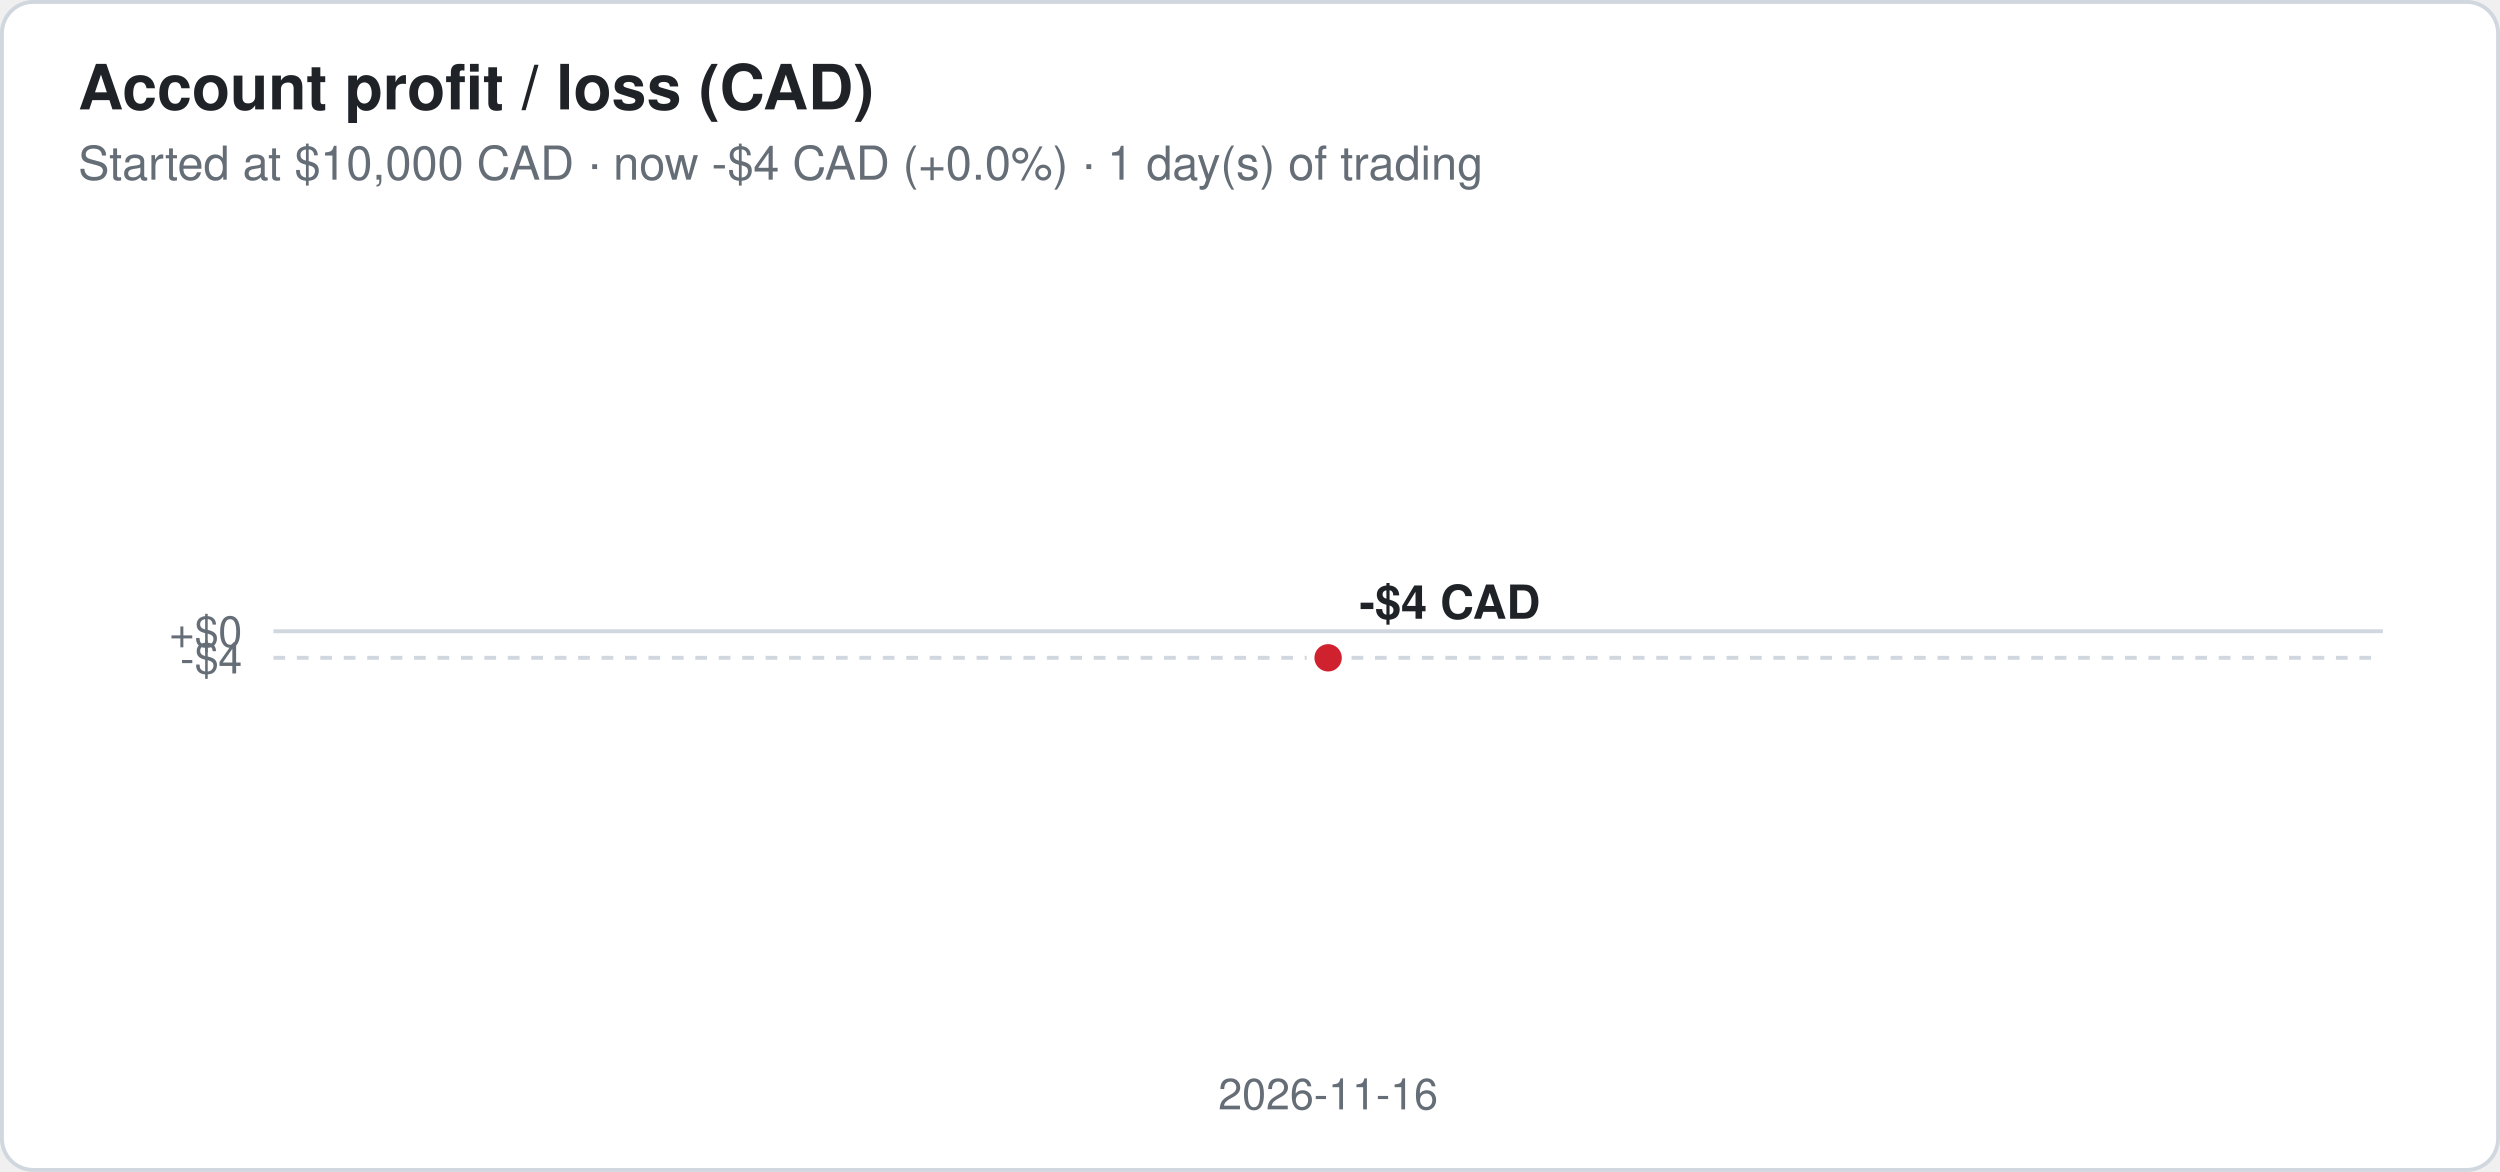
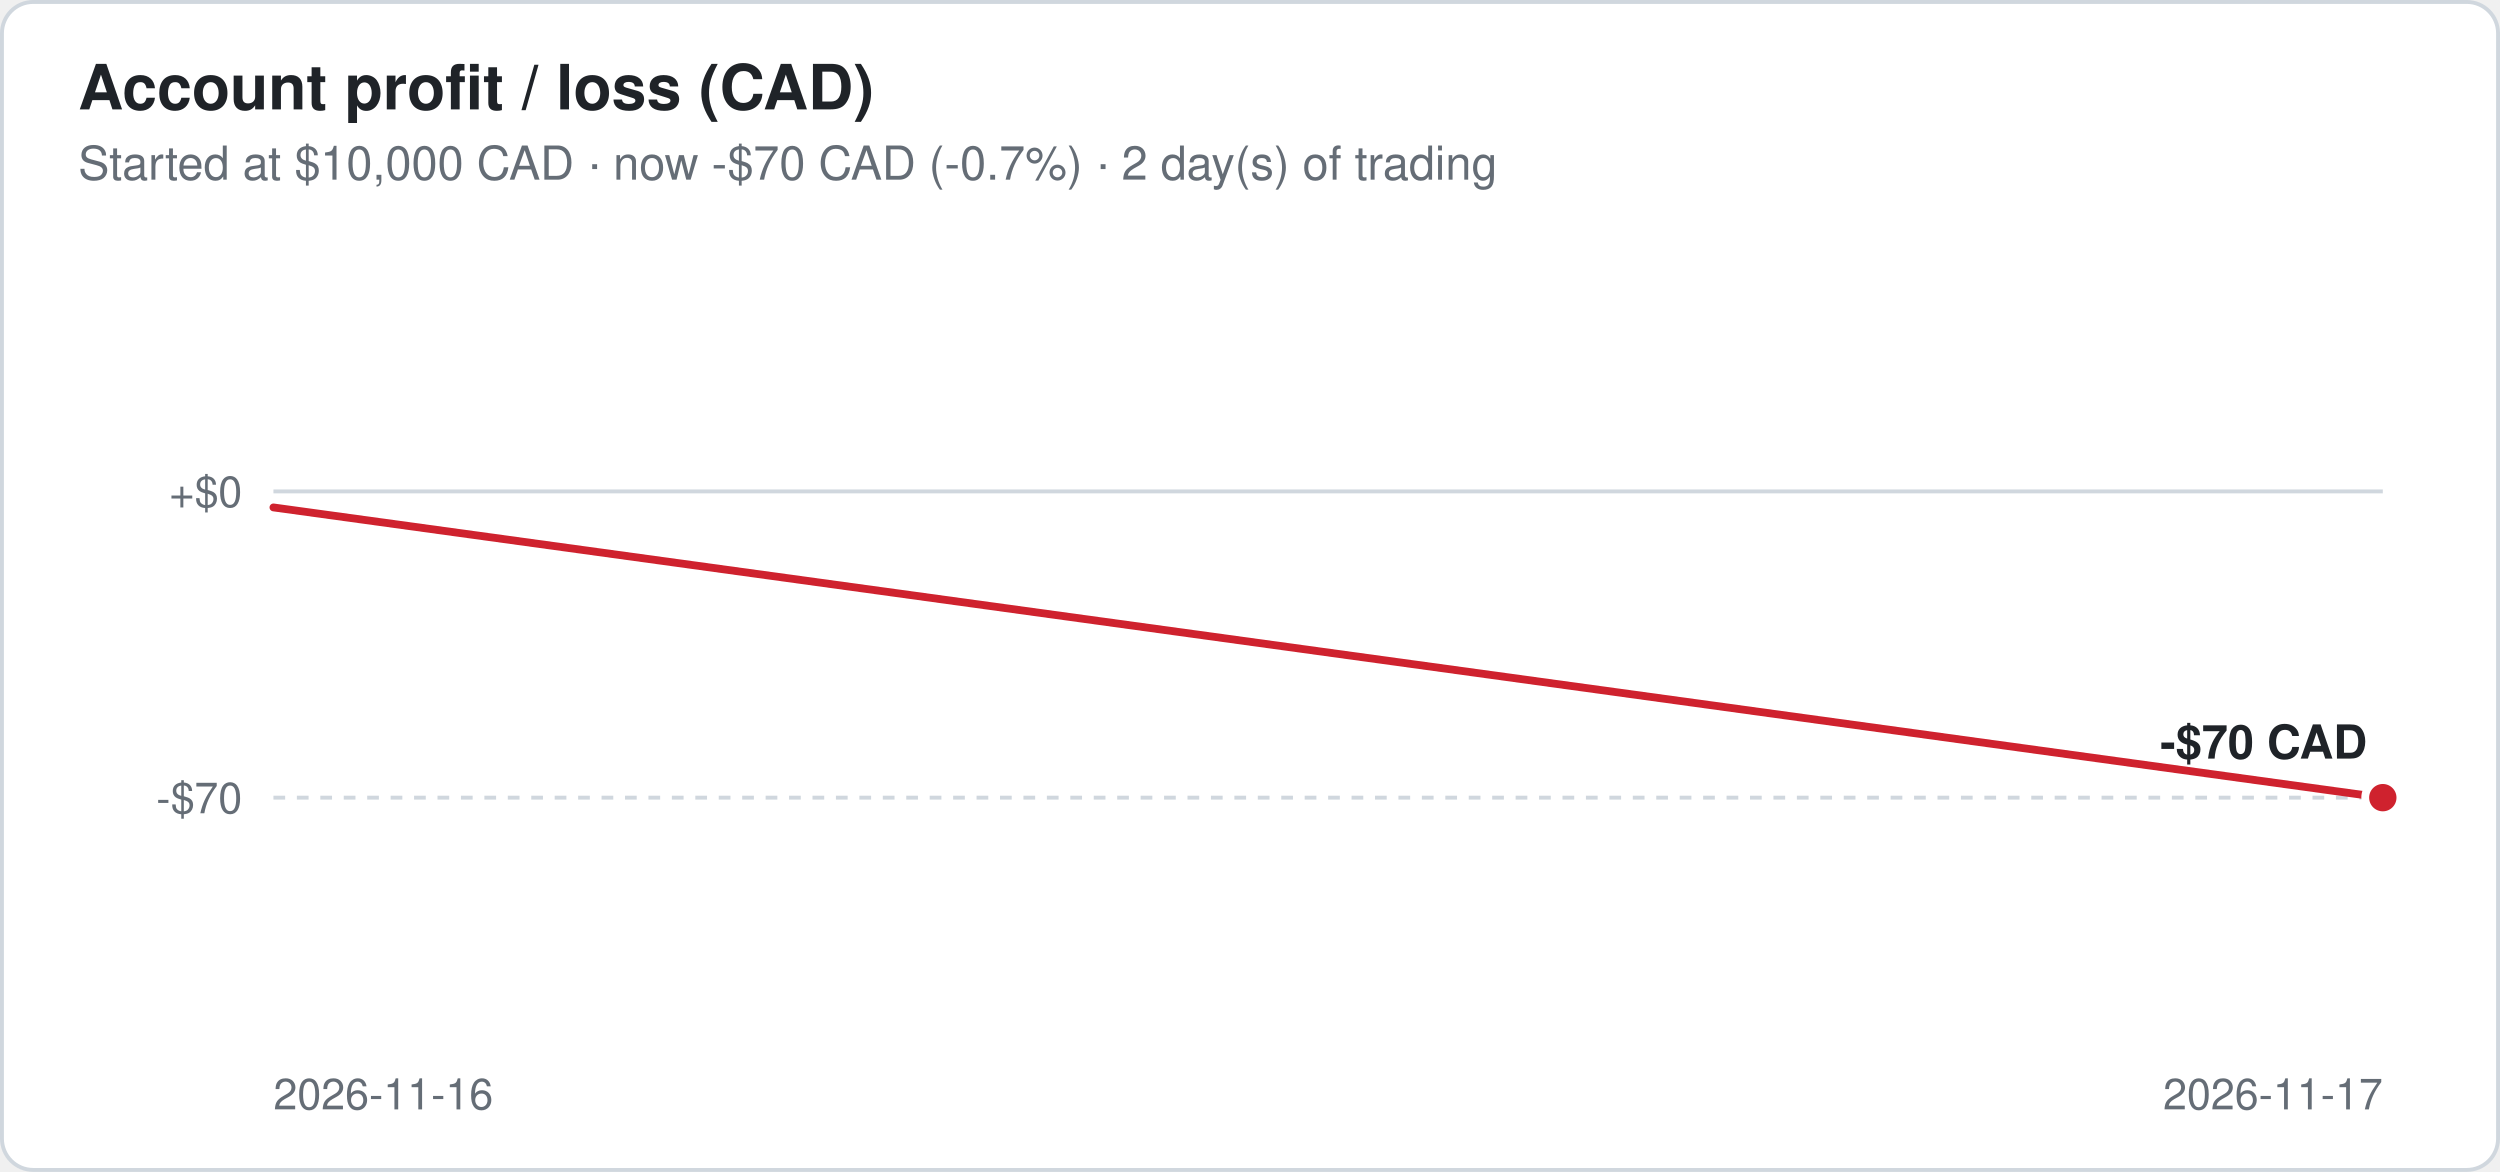
<svg xmlns="http://www.w3.org/2000/svg" width="640" height="300" viewBox="0 0 640 300" font-family="Helvetica, Arial, sans-serif">
  <rect x="0.5" y="0.5" width="639" height="299" rx="8" fill="#ffffff" stroke="#d0d7de" />
  <text x="20" y="28" font-size="16" font-weight="bold" fill="#1f2328">Account profit / loss (CAD)</text>
-   <text x="20" y="46" font-size="12" fill="#656d76">Started at $10,000 CAD · now -$4 CAD (+0.0%) · 1 day(s) of trading</text>
-   <line x1="70" x2="610" y1="168.4" y2="168.4" stroke="#d0d7de" stroke-width="1" stroke-dasharray="3 3" />
-   <text x="62" y="172.4" font-size="11" text-anchor="end" fill="#656d76">-$4</text>
-   <line x1="70" x2="610" y1="161.6" y2="161.6" stroke="#d0d7de" stroke-width="1" />
-   <text x="62" y="165.6" font-size="11" text-anchor="end" fill="#656d76">+$0</text>
-   <circle cx="340.0" cy="168.4" r="4.5" fill="#cf222e" stroke="#ffffff" stroke-width="2" />
-   <text x="348.0" y="158.4" font-size="12" font-weight="bold" text-anchor="start" fill="#1f2328">-$4 CAD</text>
-   <text x="340.0" y="284" font-size="11" text-anchor="middle" fill="#656d76">2026-11-16</text>
+   <text x="20" y="46" font-size="12" fill="#656d76">Started at $10,000 CAD · now -$70 CAD (-0.7%) · 2 day(s) of trading</text>
+   <line x1="70" x2="610" y1="204.2" y2="204.2" stroke="#d0d7de" stroke-width="1" stroke-dasharray="3 3" />
+   <text x="62" y="208.2" font-size="11" text-anchor="end" fill="#656d76">-$70</text>
+   <line x1="70" x2="610" y1="125.8" y2="125.8" stroke="#d0d7de" stroke-width="1" />
+   <text x="62" y="129.8" font-size="11" text-anchor="end" fill="#656d76">+$0</text>
+   <path d="M70.0,129.9 L610.0,204.2" fill="none" stroke="#cf222e" stroke-width="2" stroke-linejoin="round" stroke-linecap="round" />
+   <circle cx="610.0" cy="204.2" r="4.5" fill="#cf222e" stroke="#ffffff" stroke-width="2" />
+   <text x="606.0" y="194.2" font-size="12" font-weight="bold" text-anchor="end" fill="#1f2328">-$70 CAD</text>
+   <text x="70" y="284" font-size="11" fill="#656d76">2026-11-16</text>
+   <text x="610" y="284" font-size="11" text-anchor="end" fill="#656d76">2026-11-17</text>
</svg>
